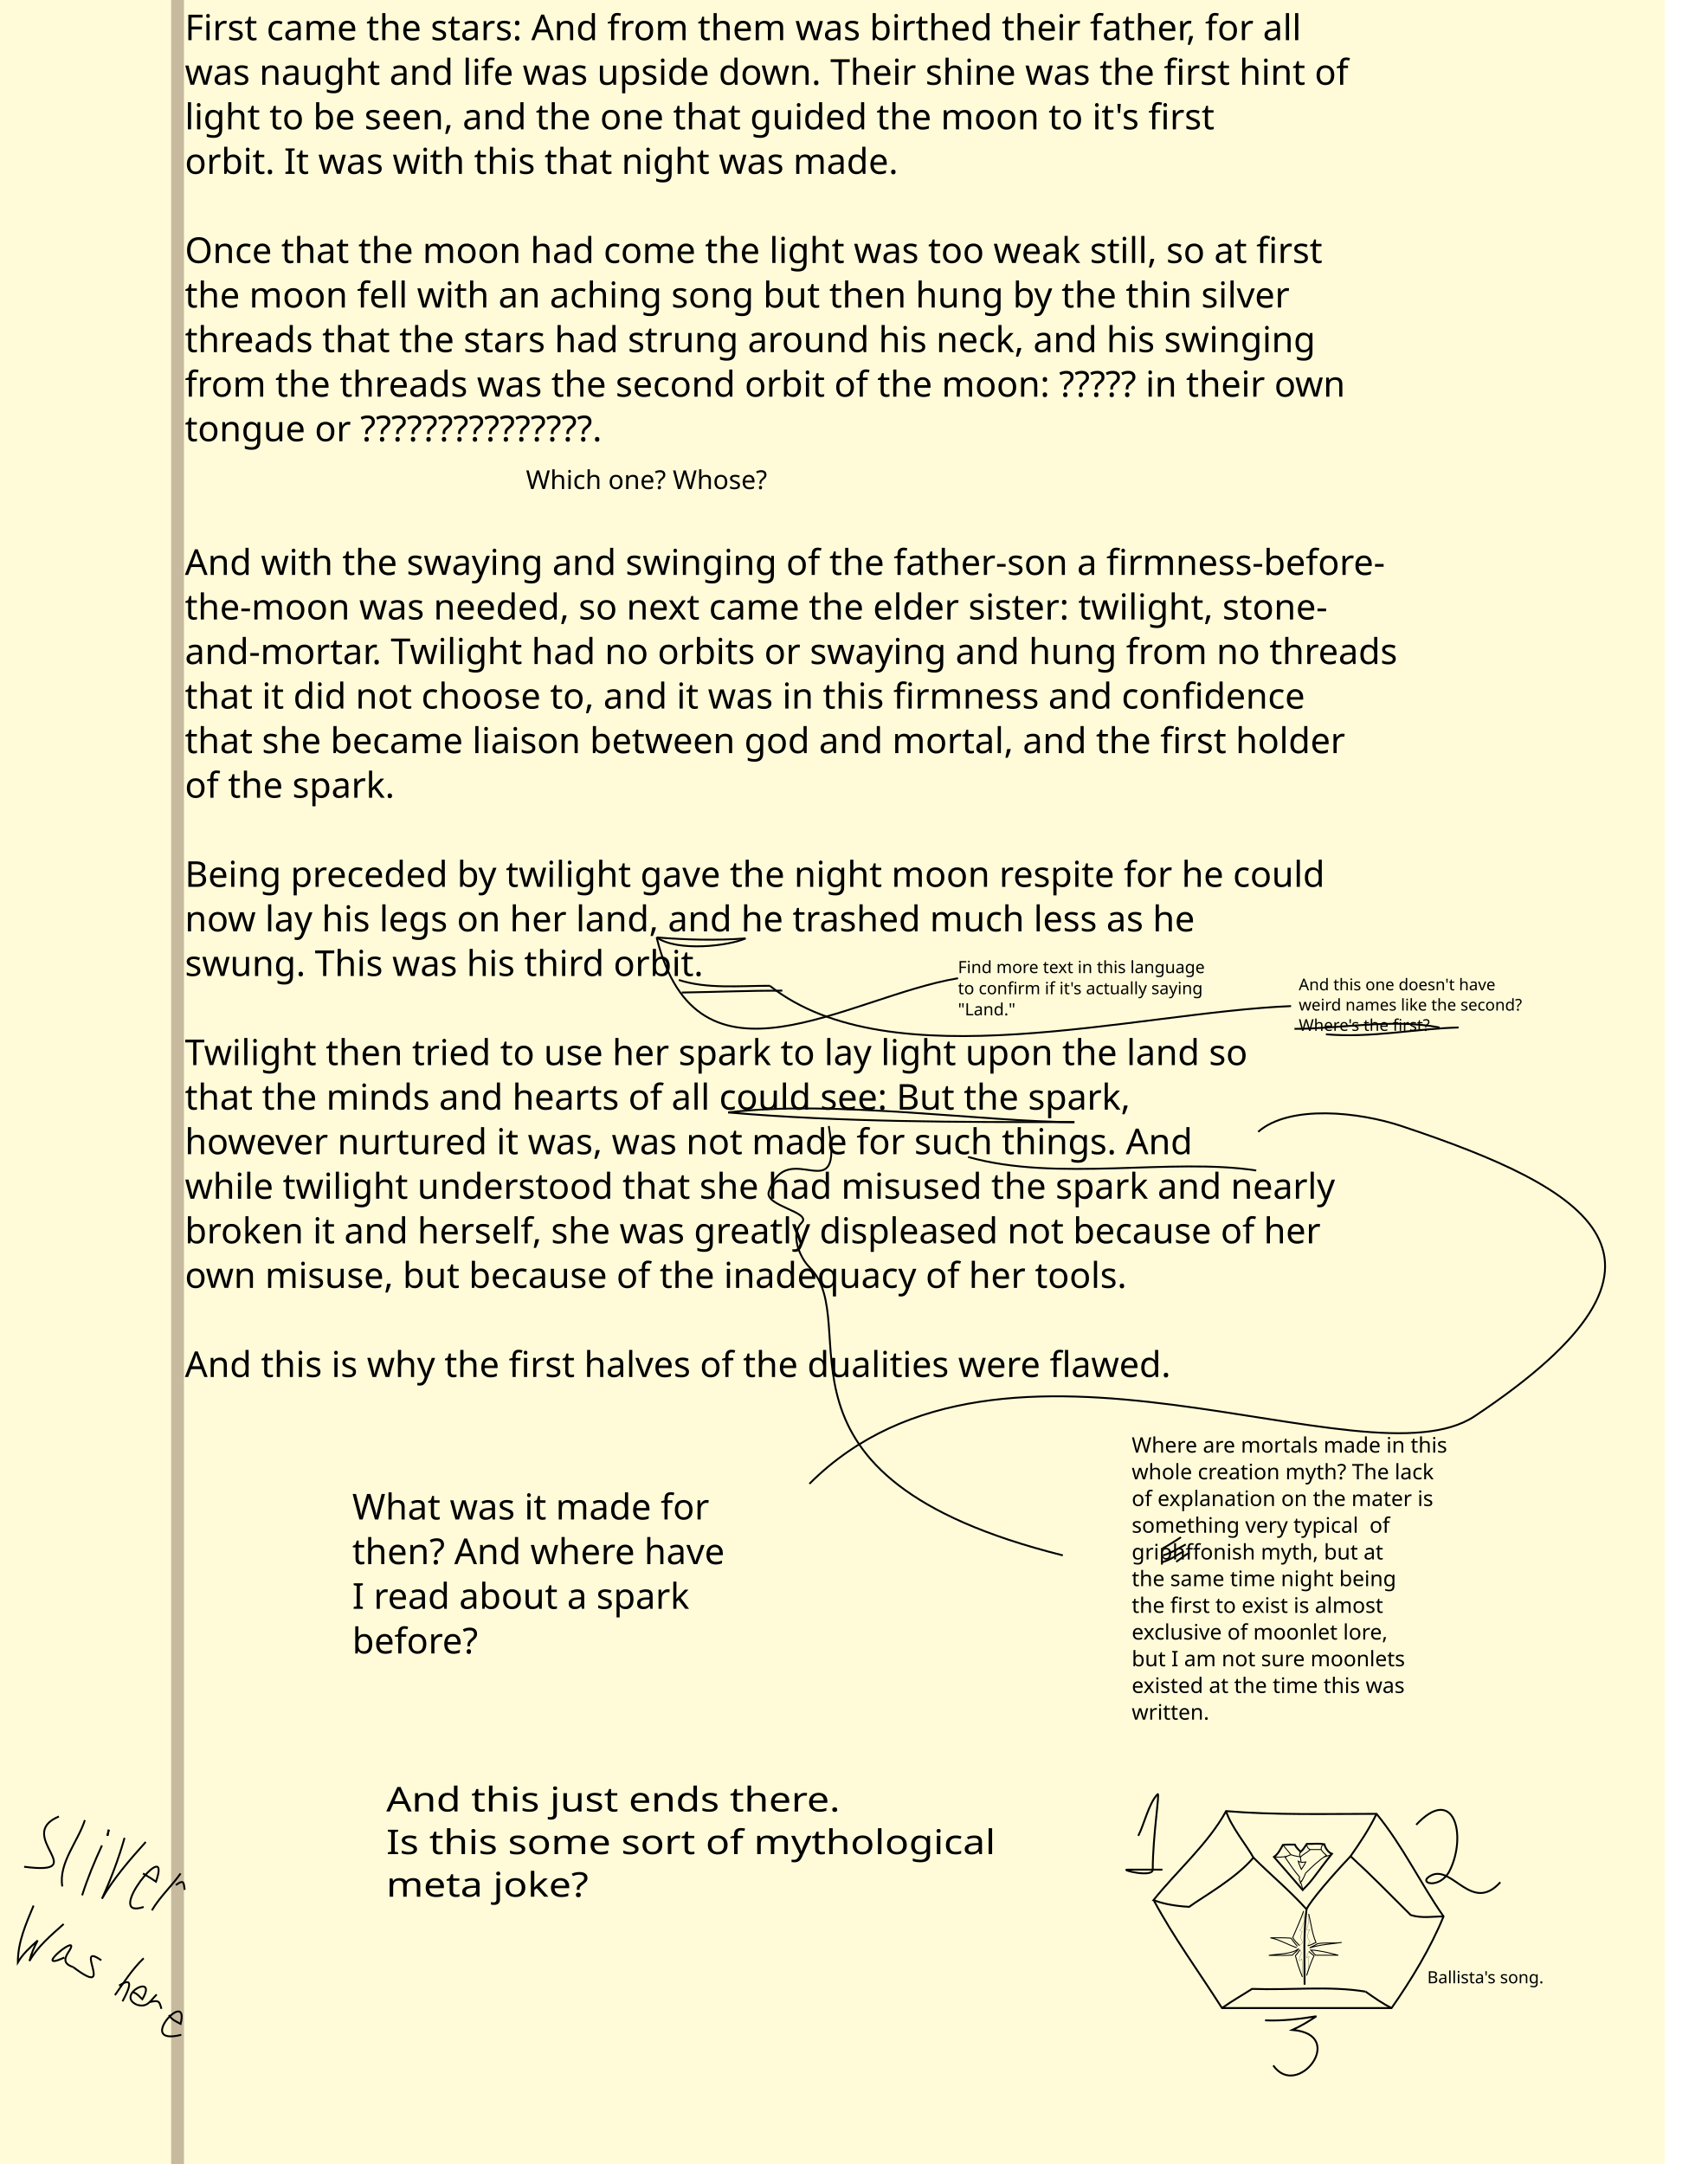
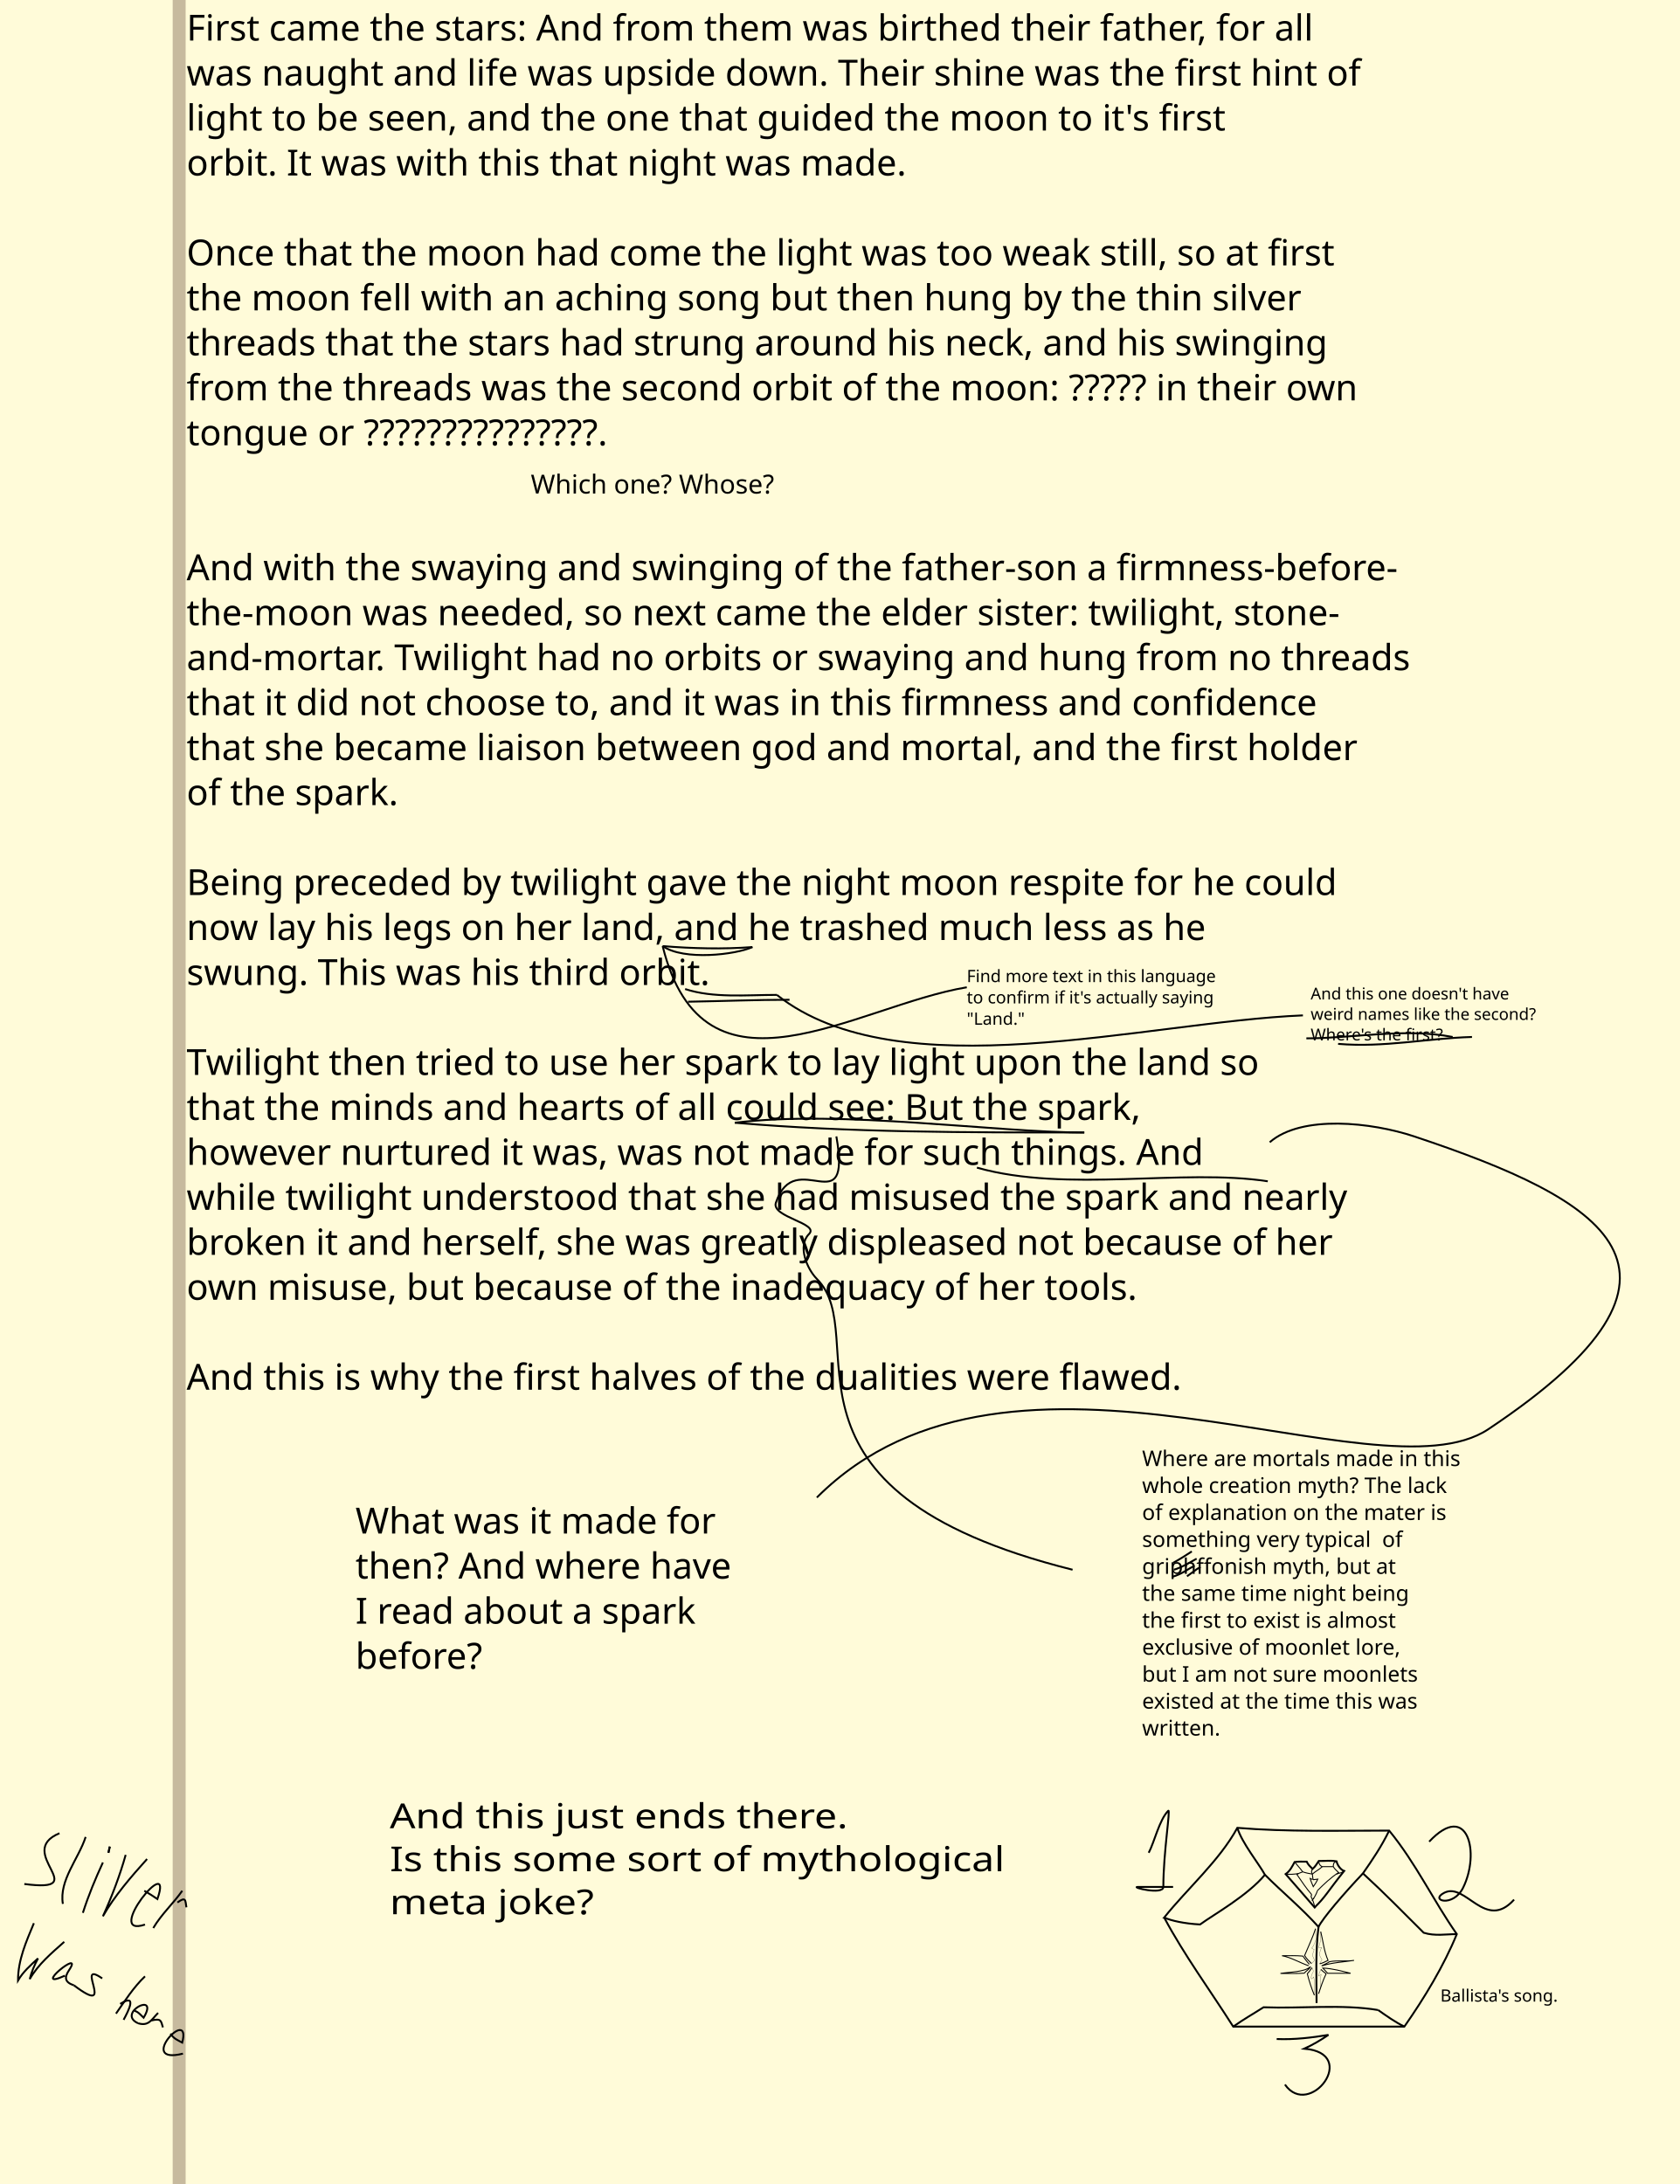
- <svg xmlns="http://www.w3.org/2000/svg" xmlns:ns1="http://www.openswatchbook.org/uri/2009/osb" version="1.1" id="svg2" xml:space="preserve" width="910.454" viewBox="0 0 910.454 1154.139" height="1154.139">
+ <svg xmlns="http://www.w3.org/2000/svg" xmlns:ns1="http://www.openswatchbook.org/uri/2009/osb" version="1.1" id="svg2" xml:space="preserve" width="887.76" viewBox="0 0 887.76 1154.139" height="1154.139">
  <defs id="defs6">
    <linearGradient id="linearGradient4710" ns1:paint="gradient">
      <stop style="stop-color:#000000;stop-opacity:1;" offset="0" id="stop4706" />
      <stop style="stop-color:#000000;stop-opacity:0;" offset="1" id="stop4708" />
    </linearGradient>
  </defs>
  <g id="g10" transform="matrix(1.333333,0,0,-1.333333,-520.9062,1239.513)" style="display:inline">
    <path d="M 1056.5,64.031 H 390.68 V 929.633 H 1056.5 Z" style="fill:#fffbd9;fill-opacity:1;fill-rule:nonzero;stroke:none;stroke-width:1.007" id="path64" />
    <g id="g86" transform="matrix(1.027008,0,0,1,374.7882,701.9302)" />
    <g id="g90" transform="matrix(1.027008,0,0,1,374.7882,670.1162)" />
    <g id="g94" transform="matrix(1.027008,0,0,1,374.7882,638.3022)" />
    <g id="g98" transform="matrix(1.027008,0,0,1,374.7882,606.4883)" />
    <g id="g102" transform="matrix(1.027008,0,0,1,374.7882,574.6743)" />
    <g id="g106" transform="matrix(1.027008,0,0,1,374.7882,542.8604)" />
    <g id="g110" transform="matrix(1.027008,0,0,1,374.7882,511.0464)" />
    <g id="g114" transform="matrix(1.027008,0,0,1,374.7882,479.2324)" />
    <g id="g118" transform="matrix(1.027008,0,0,1,374.7882,447.418)" />
    <g id="g122" transform="matrix(1.027008,0,0,1,374.7882,415.6035)" />
    <g id="g126" transform="matrix(1.027008,0,0,1,374.7882,383.7891)" />
    <g id="g130" transform="matrix(1.027008,0,0,1,374.7882,351.9746)" />
    <g id="g134" transform="matrix(1.027008,0,0,1,374.7882,320.1602)" />
    <g id="g138" transform="matrix(1.027008,0,0,1,374.7882,288.3457)" />
    <g id="g142" transform="matrix(1.027008,0,0,1,374.7882,256.5312)" />
    <g id="g146" transform="matrix(1.027008,0,0,1,374.7882,224.7168)" />
    <g id="g150" transform="matrix(1.027008,0,0,1,374.7882,192.9023)" />
    <g id="g154" transform="matrix(1.027008,0,0,1,374.7882,161.0879)" />
    <g id="g158" transform="matrix(1.027008,0,0,1,374.7882,129.2734)" />
    <g id="g166" transform="matrix(1.027008,0,0,1,461.6927,929.6348)" style="stroke:#310b00;stroke-opacity:0.273">
      <path d="M 0,0 V -865.604" style="fill:none;stroke:#310b00;stroke-width:5;stroke-linecap:butt;stroke-linejoin:miter;stroke-miterlimit:10;stroke-dasharray:none;stroke-opacity:0.273" id="path168" />
    </g>
  </g>
-   <g id="layer2" style="display:none" transform="translate(-44.90621,-24.48696)">
+   <g id="layer2" style="display:none" transform="translate(-44.90621,-24.48693)">
    <g id="g162" transform="matrix(1.333333,0,0,-1.333333,24.28226,1155.075)" style="fill:#1b7cff;fill-opacity:1;stroke:#5e5c00;stroke-opacity:0.273">
      <g id="g229" style="fill:#1b7cff;fill-opacity:1;stroke:#5e5c00;stroke-opacity:0.273">
        <g transform="translate(1.8801525e-6,763.541)" id="g66" style="fill:#1b7cff;fill-opacity:1;stroke:#5e5c00;stroke-opacity:0.273">
          <path id="path68" style="fill:#1b7cff;fill-opacity:1;stroke:#5e5c00;stroke-width:3;stroke-linecap:butt;stroke-linejoin:miter;stroke-miterlimit:10;stroke-dasharray:none;stroke-opacity:0.273" d="M 0,0 H 656.048" />
        </g>
        <g transform="translate(1.8801525e-6,731.727)" id="g70" style="fill:#1b7cff;fill-opacity:1;stroke:#5e5c00;stroke-opacity:0.273">
          <path id="path72" style="fill:#1b7cff;fill-opacity:1;stroke:#5e5c00;stroke-width:3;stroke-linecap:butt;stroke-linejoin:miter;stroke-miterlimit:10;stroke-dasharray:none;stroke-opacity:0.273" d="M 0,0 H 656.048" />
        </g>
        <g transform="translate(1.8801525e-6,699.9131)" id="g74" style="fill:#1b7cff;fill-opacity:1;stroke:#5e5c00;stroke-opacity:0.273">
          <path id="path76" style="fill:#1b7cff;fill-opacity:1;stroke:#5e5c00;stroke-width:3;stroke-linecap:butt;stroke-linejoin:miter;stroke-miterlimit:10;stroke-dasharray:none;stroke-opacity:0.273" d="M 0,0 H 656.048" />
        </g>
        <g transform="translate(1.8801525e-6,668.0991)" id="g78" style="fill:#1b7cff;fill-opacity:1;stroke:#5e5c00;stroke-opacity:0.273">
          <path id="path80" style="fill:#1b7cff;fill-opacity:1;stroke:#5e5c00;stroke-width:3;stroke-linecap:butt;stroke-linejoin:miter;stroke-miterlimit:10;stroke-dasharray:none;stroke-opacity:0.273" d="M 0,0 H 656.048" />
        </g>
        <g transform="translate(1.8801525e-6,636.2851)" id="g82" style="fill:#1b7cff;fill-opacity:1;stroke:#5e5c00;stroke-opacity:0.273">
          <path id="path84" style="fill:#1b7cff;fill-opacity:1;stroke:#5e5c00;stroke-width:3;stroke-linecap:butt;stroke-linejoin:miter;stroke-miterlimit:10;stroke-dasharray:none;stroke-opacity:0.273" d="M 0,0 H 656.048" />
        </g>
        <path id="path88" style="fill:#1b7cff;fill-opacity:1;stroke:#5e5c00;stroke-width:3;stroke-linecap:butt;stroke-linejoin:miter;stroke-miterlimit:10;stroke-dasharray:none;stroke-opacity:0.273" d="M 0,0 H 656.048" transform="translate(1.8801525e-6,604.4712)" />
        <path id="path92" style="fill:#1b7cff;fill-opacity:1;stroke:#5e5c00;stroke-width:3;stroke-linecap:butt;stroke-linejoin:miter;stroke-miterlimit:10;stroke-dasharray:none;stroke-opacity:0.273" d="M 0,0 H 656.048" transform="translate(1.8801525e-6,572.6572)" />
        <path id="path96" style="fill:#1b7cff;fill-opacity:1;stroke:#5e5c00;stroke-width:3;stroke-linecap:butt;stroke-linejoin:miter;stroke-miterlimit:10;stroke-dasharray:none;stroke-opacity:0.273" d="M 0,0 H 656.048" transform="translate(1.8801525e-6,540.8432)" />
        <path id="path100" style="fill:#1b7cff;fill-opacity:1;stroke:#5e5c00;stroke-width:3;stroke-linecap:butt;stroke-linejoin:miter;stroke-miterlimit:10;stroke-dasharray:none;stroke-opacity:0.273" d="M 0,0 H 656.048" transform="translate(1.8801525e-6,509.0293)" />
        <path id="path104" style="fill:#1b7cff;fill-opacity:1;stroke:#5e5c00;stroke-width:3;stroke-linecap:butt;stroke-linejoin:miter;stroke-miterlimit:10;stroke-dasharray:none;stroke-opacity:0.273" d="M 0,0 H 656.048" transform="translate(1.8801525e-6,477.2153)" />
        <path id="path108" style="fill:#1b7cff;fill-opacity:1;stroke:#5e5c00;stroke-width:3;stroke-linecap:butt;stroke-linejoin:miter;stroke-miterlimit:10;stroke-dasharray:none;stroke-opacity:0.273" d="M 0,0 H 656.048" transform="translate(1.8801525e-6,445.4014)" />
        <path id="path112" style="fill:#1b7cff;fill-opacity:1;stroke:#5e5c00;stroke-width:3;stroke-linecap:butt;stroke-linejoin:miter;stroke-miterlimit:10;stroke-dasharray:none;stroke-opacity:0.273" d="M 0,0 H 656.048" transform="translate(1.8801525e-6,413.5874)" />
        <path id="path116" style="fill:#1b7cff;fill-opacity:1;stroke:#5e5c00;stroke-width:3;stroke-linecap:butt;stroke-linejoin:miter;stroke-miterlimit:10;stroke-dasharray:none;stroke-opacity:0.273" d="M 0,0 H 656.048" transform="translate(1.8801525e-6,381.7734)" />
        <path id="path120" style="fill:#1b7cff;fill-opacity:1;stroke:#5e5c00;stroke-width:3;stroke-linecap:butt;stroke-linejoin:miter;stroke-miterlimit:10;stroke-dasharray:none;stroke-opacity:0.273" d="M 0,0 H 656.048" transform="translate(1.8801525e-6,349.959)" />
        <path id="path124" style="fill:#1b7cff;fill-opacity:1;stroke:#5e5c00;stroke-width:3;stroke-linecap:butt;stroke-linejoin:miter;stroke-miterlimit:10;stroke-dasharray:none;stroke-opacity:0.273" d="M 0,0 H 656.048" transform="translate(1.8801525e-6,318.1445)" />
        <path id="path128" style="fill:#1b7cff;fill-opacity:1;stroke:#5e5c00;stroke-width:3;stroke-linecap:butt;stroke-linejoin:miter;stroke-miterlimit:10;stroke-dasharray:none;stroke-opacity:0.273" d="M 0,0 H 656.048" transform="translate(1.8801525e-6,286.3301)" />
        <path id="path132" style="fill:#1b7cff;fill-opacity:1;stroke:#5e5c00;stroke-width:3;stroke-linecap:butt;stroke-linejoin:miter;stroke-miterlimit:10;stroke-dasharray:none;stroke-opacity:0.273" d="M 0,0 H 656.048" transform="translate(1.8801525e-6,254.5156)" />
        <path id="path136" style="fill:#1b7cff;fill-opacity:1;stroke:#5e5c00;stroke-width:3;stroke-linecap:butt;stroke-linejoin:miter;stroke-miterlimit:10;stroke-dasharray:none;stroke-opacity:0.273" d="M 0,0 H 656.048" transform="translate(1.8801525e-6,222.7012)" />
        <path id="path140" style="fill:#1b7cff;fill-opacity:1;stroke:#5e5c00;stroke-width:3;stroke-linecap:butt;stroke-linejoin:miter;stroke-miterlimit:10;stroke-dasharray:none;stroke-opacity:0.273" d="M 0,0 H 656.048" transform="translate(1.8801525e-6,190.8867)" />
        <path id="path144" style="fill:#1b7cff;fill-opacity:1;stroke:#5e5c00;stroke-width:3;stroke-linecap:butt;stroke-linejoin:miter;stroke-miterlimit:10;stroke-dasharray:none;stroke-opacity:0.273" d="M 0,0 H 656.048" transform="translate(1.8801525e-6,159.0722)" />
        <path id="path148" style="fill:#1b7cff;fill-opacity:1;stroke:#5e5c00;stroke-width:3;stroke-linecap:butt;stroke-linejoin:miter;stroke-miterlimit:10;stroke-dasharray:none;stroke-opacity:0.273" d="M 0,0 H 656.048" transform="translate(1.8801525e-6,127.2578)" />
        <path id="path152" style="fill:#1b7cff;fill-opacity:1;stroke:#5e5c00;stroke-width:3;stroke-linecap:butt;stroke-linejoin:miter;stroke-miterlimit:10;stroke-dasharray:none;stroke-opacity:0.273" d="M 0,0 H 656.048" transform="translate(1.8801525e-6,95.44333)" />
        <path id="path156" style="fill:#1b7cff;fill-opacity:1;stroke:#5e5c00;stroke-width:3;stroke-linecap:butt;stroke-linejoin:miter;stroke-miterlimit:10;stroke-dasharray:none;stroke-opacity:0.273" d="M 0,0 H 656.048" transform="translate(1.8801525e-6,63.62893)" />
        <path id="path160" style="fill:#1b7cff;fill-opacity:1;stroke:#5e5c00;stroke-width:3;stroke-linecap:butt;stroke-linejoin:miter;stroke-miterlimit:10;stroke-dasharray:none;stroke-opacity:0.273" d="M 0,0 H 656.048" transform="translate(1.8801525e-6,31.81438)" />
        <path id="path164" style="fill:#1b7cff;fill-opacity:1;stroke:#5e5c00;stroke-width:3;stroke-linecap:butt;stroke-linejoin:miter;stroke-miterlimit:10;stroke-dasharray:none;stroke-opacity:0.273" d="M 0,0 H 656.048" />
      </g>
    </g>
  </g>
-   <g id="layer1" style="display:inline" transform="translate(-44.90621,-24.48696)">
+   <g id="layer1" style="display:inline" transform="translate(-44.90621,-24.48693)">
    <text xml:space="preserve" style="font-style:normal;font-variant:normal;font-weight:normal;font-stretch:normal;font-size:19.013px;line-height:1.25;font-family:'attack of the cucumbers';-inkscape-font-specification:'attack of the cucumbers';letter-spacing:0px;word-spacing:0px;fill:#000000;fill-opacity:1;stroke:none;stroke-width:0.475" x="143.508" y="45.917" id="text4619">
      <tspan x="143.508" y="45.917" id="tspan4645" style="stroke-width:0.475">First came the stars: And from them was birthed their father, for all</tspan>
      <tspan x="143.508" y="69.683" id="tspan4751" style="stroke-width:0.475">was naught and life was upside down. Their shine was the first hint of</tspan>
      <tspan x="143.508" y="93.449" id="tspan4753" style="stroke-width:0.475">light to be seen, and the one that guided the moon to it's first</tspan>
      <tspan x="143.508" y="117.215" id="tspan4755" style="stroke-width:0.475">orbit. It was with this that night was made.</tspan>
      <tspan x="143.508" y="140.981" id="tspan4757" style="stroke-width:0.475" />
      <tspan x="143.508" y="164.747" id="tspan4759" style="stroke-width:0.475">Once that the moon had come the light was too weak still, so at first</tspan>
      <tspan x="143.508" y="188.513" id="tspan4761" style="stroke-width:0.475">the moon fell with an aching song but then hung by the thin silver</tspan>
      <tspan x="143.508" y="212.279" id="tspan4763" style="stroke-width:0.475">threads that the stars had strung around his neck, and his swinging</tspan>
      <tspan x="143.508" y="236.045" id="tspan4765" style="stroke-width:0.475">from the threads was the second orbit of the moon: ????? in their own</tspan>
      <tspan x="143.508" y="259.811" id="tspan4767" style="stroke-width:0.475">tongue or ???????????????.</tspan>
      <tspan x="143.508" y="283.577" id="tspan4769" style="stroke-width:0.475" />
      <tspan x="143.508" y="307.342" id="tspan4771" style="stroke-width:0.475" />
      <tspan x="143.508" y="331.108" id="tspan4773" style="stroke-width:0.475">And with the swaying and swinging of the father-son a firmness-before-</tspan>
      <tspan x="143.508" y="354.874" id="tspan4775" style="stroke-width:0.475">the-moon was needed, so next came the elder sister: twilight, stone-</tspan>
      <tspan x="143.508" y="378.64" id="tspan4777" style="stroke-width:0.475">and-mortar. Twilight had no orbits or swaying and hung from no threads</tspan>
      <tspan x="143.508" y="402.406" id="tspan4779" style="stroke-width:0.475">that it did not choose to, and it was in this firmness and confidence</tspan>
      <tspan x="143.508" y="426.172" id="tspan4781" style="stroke-width:0.475">that she became liaison between god and mortal, and the first holder</tspan>
      <tspan x="143.508" y="449.938" id="tspan4783" style="stroke-width:0.475">of the spark.</tspan>
      <tspan x="143.508" y="473.704" id="tspan4785" style="stroke-width:0.475" />
      <tspan x="143.508" y="497.47" id="tspan4787" style="stroke-width:0.475">Being preceded by twilight gave the night moon respite for he could</tspan>
      <tspan x="143.508" y="521.236" id="tspan4789" style="stroke-width:0.475">now lay his legs on her land, and he trashed much less as he</tspan>
      <tspan x="143.508" y="545.002" id="tspan4791" style="stroke-width:0.475">swung. This was his third orbit.</tspan>
      <tspan x="143.508" y="568.768" id="tspan4793" style="stroke-width:0.475" />
      <tspan x="143.508" y="592.534" id="tspan4795" style="stroke-width:0.475">Twilight then tried to use her spark to lay light upon the land so</tspan>
      <tspan x="143.508" y="616.3" id="tspan4797" style="stroke-width:0.475">that the minds and hearts of all could see: But the spark,</tspan>
      <tspan x="143.508" y="640.066" id="tspan4799" style="stroke-width:0.475">however nurtured it was, was not made for such things. And</tspan>
      <tspan x="143.508" y="663.832" id="tspan4801" style="stroke-width:0.475">while twilight understood that she had misused the spark and nearly</tspan>
      <tspan x="143.508" y="687.598" id="tspan4803" style="stroke-width:0.475">broken it and herself, she was greatly displeased not because of her</tspan>
      <tspan x="143.508" y="711.363" id="tspan4805" style="stroke-width:0.475">own misuse, but because of the inadequacy of her tools.</tspan>
      <tspan x="143.508" y="735.129" id="tspan4807" style="stroke-width:0.475" />
      <tspan x="143.508" y="758.895" id="tspan4809" style="stroke-width:0.475">And this is why the first halves of the dualities were flawed.</tspan>
    </text>
    <text xml:space="preserve" style="font-style:normal;font-variant:normal;font-weight:normal;font-stretch:normal;font-size:13.868px;line-height:1.25;font-family:'attack of the cucumbers';-inkscape-font-specification:'attack of the cucumbers';letter-spacing:0px;word-spacing:0px;fill:#000000;fill-opacity:1;stroke:none;stroke-width:0.347" x="325.381" y="285.303" id="text4820">
      <tspan id="tspan4818" x="325.381" y="285.303" style="stroke-width:0.347">Which one? Whose? </tspan>
    </text>
    <text xml:space="preserve" style="font-style:normal;font-variant:normal;font-weight:normal;font-stretch:normal;font-size:9.014px;line-height:1.25;font-family:'attack of the cucumbers';-inkscape-font-specification:'attack of the cucumbers';letter-spacing:0px;word-spacing:0px;fill:#000000;fill-opacity:1;stroke:none;stroke-width:0.225" x="555.757" y="543.47" id="text4845">
      <tspan id="tspan4843" x="555.757" y="543.47" style="stroke-width:0.225">Find more text in this language</tspan>
      <tspan x="555.757" y="554.738" id="tspan4847" style="stroke-width:0.225">to confirm if it's actually saying</tspan>
      <tspan x="555.757" y="566.006" id="tspan4849" style="stroke-width:0.225">"Land." </tspan>
    </text>
    <text xml:space="preserve" style="font-style:normal;font-variant:normal;font-weight:normal;font-stretch:normal;font-size:11.395px;line-height:1.25;font-family:'attack of the cucumbers';-inkscape-font-specification:'attack of the cucumbers';letter-spacing:0px;word-spacing:0px;fill:#000000;fill-opacity:1;stroke:none;stroke-width:0.285" x="648.417" y="799.222" id="text4865">
      <tspan id="tspan4863" x="648.417" y="799.222" style="stroke-width:0.285">Where are mortals made in this</tspan>
      <tspan x="648.417" y="813.466" id="tspan4867" style="stroke-width:0.285">whole creation myth? The lack</tspan>
      <tspan x="648.417" y="827.709" id="tspan4869" style="stroke-width:0.285">of explanation on the mater is</tspan>
      <tspan x="648.417" y="841.952" id="tspan4871" style="stroke-width:0.285">something very typical  of</tspan>
      <tspan x="648.417" y="856.195" style="stroke-width:0.285" id="tspan4810">griphffonish myth, but at</tspan>
      <tspan x="648.417" y="870.439" id="tspan4875" style="stroke-width:0.285">the same time night being</tspan>
      <tspan x="648.417" y="884.682" id="tspan4877" style="stroke-width:0.285">the first to exist is almost</tspan>
      <tspan x="648.417" y="898.925" id="tspan4879" style="stroke-width:0.285">exclusive of moonlet lore,</tspan>
      <tspan x="648.417" y="913.168" id="tspan4881" style="stroke-width:0.285">but I am not sure moonlets</tspan>
      <tspan x="648.417" y="927.412" id="tspan4883" style="stroke-width:0.285">existed at the time this was</tspan>
      <tspan x="648.417" y="941.655" id="tspan4885" style="stroke-width:0.285">written.</tspan>
    </text>
    <text xml:space="preserve" style="font-style:normal;font-variant:normal;font-weight:normal;font-stretch:normal;font-size:19.055px;line-height:1.25;font-family:'attack of the cucumbers';-inkscape-font-specification:'attack of the cucumbers';letter-spacing:0px;word-spacing:0px;fill:#000000;fill-opacity:1;stroke:none;stroke-width:0.476" x="232.742" y="834.889" id="text4889">
      <tspan id="tspan4887" x="232.742" y="834.889" style="stroke-width:0.476">What was it made for</tspan>
      <tspan x="232.742" y="858.707" id="tspan4891" style="stroke-width:0.476">then? And where have</tspan>
      <tspan x="232.742" y="882.526" id="tspan4893" style="stroke-width:0.476">I read about a spark</tspan>
      <tspan x="232.742" y="906.344" id="tspan4895" style="stroke-width:0.476">before?</tspan>
    </text>
    <text xml:space="preserve" style="font-style:normal;font-variant:normal;font-weight:normal;font-stretch:normal;font-size:9.001px;line-height:1.25;font-family:'attack of the cucumbers';-inkscape-font-specification:'attack of the cucumbers';letter-spacing:0px;word-spacing:0px;fill:#000000;fill-opacity:1;stroke:none;stroke-width:0.225" x="806.029" y="1082.243" id="text4760">
      <tspan id="tspan4758" x="806.029" y="1082.243" style="stroke-width:0.225">Ballista's song.</tspan>
    </text>
    <text xml:space="preserve" style="font-style:normal;font-variant:normal;font-weight:normal;font-stretch:normal;font-size:19.66px;line-height:1.25;font-family:'attack of the cucumbers';-inkscape-font-specification:'attack of the cucumbers';letter-spacing:0px;word-spacing:0px;display:inline;fill:#000000;fill-opacity:1;stroke:none;stroke-width:0.492" x="232.094" y="1070.821" id="text4913" transform="scale(1.080975,0.9250904)">
      <tspan id="tspan4911" x="232.094" y="1070.821" style="stroke-width:0.492">And this just ends there. </tspan>
      <tspan x="232.094" y="1095.396" id="tspan4915" style="stroke-width:0.492">Is this some sort of mythological</tspan>
      <tspan x="232.094" y="1119.971" id="tspan4917" style="stroke-width:0.492">meta joke?</tspan>
    </text>
    <path style="display:inline;fill:none;stroke:#000000;stroke-width:1px;stroke-linecap:butt;stroke-linejoin:miter;stroke-opacity:1" d="m 664.809,1021.636 c -6.189,0 -12.378,0 -18.567,0 -4.47,0 13.41,4.47 13.41,0 0,-18.282 3.931,-41.582 2.579,-40.229 -4.7,4.7 -7.42,16.87 -10.315,22.177" id="path4735" />
    <path style="display:inline;fill:none;stroke:#000000;stroke-width:1px;stroke-linecap:butt;stroke-linejoin:miter;stroke-opacity:1" d="m 800.139,997.708 c 20.468,-21.797 27.044,6.086 17.87,24.434 -5.274,10.548 -18.021,6.64 -9.847,2.553 11.332,-5.666 21.648,20.521 36.834,3.647" id="path4739" />
    <path style="display:inline;fill:none;stroke:#000000;stroke-width:1px;stroke-linecap:butt;stroke-linejoin:miter;stroke-opacity:1" d="m 719.542,1102.011 c 9.431,0.404 18.849,-0.771 27.352,-2.188 -4.036,2.766 -8.422,5.32 -12.764,7.294 29.625,2.442 2.742,37.469 -10.211,18.964" id="path4741" />
    <g id="g4896" transform="translate(22.69325,-1.031511)">
      <path id="path4769" d="m 35.071,1021.121 c 37.044,4.853 -5.683,-16.715 18.567,-26.819" style="fill:none;stroke:#000000;stroke-width:1px;stroke-linecap:butt;stroke-linejoin:miter;stroke-opacity:1" />
      <path id="path4771" d="M 67.468,996.25 C 63.789,1007.762 53.355,1019.153 55.434,1031.625" style="fill:none;stroke:#000000;stroke-width:1px;stroke-linecap:butt;stroke-linejoin:miter;stroke-opacity:1" />
      <path id="path4773" d="m 66.01,1036.366 c 2.946,-9.214 6.588,-17.981 10.576,-26.623" style="fill:none;stroke:#000000;stroke-width:1px;stroke-linecap:butt;stroke-linejoin:miter;stroke-opacity:1" />
      <path id="path4775" d="m 80.233,1001.355 -0.729,3.282" style="fill:none;stroke:#000000;stroke-width:1px;stroke-linecap:butt;stroke-linejoin:miter;stroke-opacity:1" />
      <path id="path4777" d="m 79.503,1004.638 0.729,-3.282" style="fill:none;stroke:#000000;stroke-width:1px;stroke-linecap:butt;stroke-linejoin:miter;stroke-opacity:1" />
      <path id="path4781" d="m 88.621,1005.732 c -3.061,10.944 -7.38,22.218 -12.035,32.458 6.107,-10.75 14.821,-20.803 23.34,-30.27" style="fill:none;stroke:#000000;stroke-width:1px;stroke-linecap:butt;stroke-linejoin:miter;stroke-opacity:1" />
      <path id="path4783" d="m 98.467,1024.696 c 2.46,1.458 4.744,2.847 6.929,4.376 9.094,-26.218 -29.064,20.993 -6.564,13.494" style="fill:none;stroke:#000000;stroke-width:1px;stroke-linecap:butt;stroke-linejoin:miter;stroke-opacity:1" />
      <path id="path4785" d="m 103.209,1044.389 c 4.208,-7.188 10.808,-13.252 15.317,-19.694" style="fill:none;stroke:#000000;stroke-width:1px;stroke-linecap:butt;stroke-linejoin:miter;stroke-opacity:1" />
      <path id="path4787" d="m 115.973,1030.896 c 4.577,-3.332 4.132,-1.1 4.741,2.553" style="fill:none;stroke:#000000;stroke-width:1px;stroke-linecap:butt;stroke-linejoin:miter;stroke-opacity:1" />
      <path id="path4789" d="m 40.116,1041.836 c -4.052,9.726 -8.388,19.385 -8.388,30.27 2.662,-4.52 6.565,-8.024 10.576,-11.67 -1.984,3.675 -3.427,7.144 -4.376,10.941 4.521,-7.88 11.456,-13.668 18.235,-19.694" style="fill:none;stroke:#000000;stroke-width:1px;stroke-linecap:butt;stroke-linejoin:miter;stroke-opacity:1" />
      <path id="path4791" d="m 61.269,1074.659 c -4.853,-1.609 -5.165,-4.105 -2.553,-8.023 8.273,-12.409 -20.81,11.382 -2.188,2.918" style="fill:none;stroke:#000000;stroke-width:1px;stroke-linecap:butt;stroke-linejoin:miter;stroke-opacity:1" />
      <path id="path4793" d="m 61.269,1074.659 c 23.266,17.638 -0.298,-14.322 14.952,-3.647" style="fill:none;stroke:#000000;stroke-width:1px;stroke-linecap:butt;stroke-linejoin:miter;stroke-opacity:1" />
      <path id="path4795" d="m 98.832,1069.918 c -6.062,5.769 -10.724,13.132 -15.317,19.694" style="fill:none;stroke:#000000;stroke-width:1px;stroke-linecap:butt;stroke-linejoin:miter;stroke-opacity:1" />
      <path id="path4797" d="m 85.703,1084.506 c 9.271,-5.856 4.346,3.764 1.823,8.388" style="fill:none;stroke:#000000;stroke-width:1px;stroke-linecap:butt;stroke-linejoin:miter;stroke-opacity:1" />
      <path id="path4799" d="m 93.362,1088.153 c 2.054,0.564 3.423,2.475 4.741,3.647 8.597,-14.365 -14.665,-2.422 -2.918,2.918" style="fill:none;stroke:#000000;stroke-width:1px;stroke-linecap:butt;stroke-linejoin:miter;stroke-opacity:1" />
      <path id="path4801" d="m 95.185,1094.717 c 5.661,1.696 7.034,-1.928 10.576,-5.47" style="fill:none;stroke:#000000;stroke-width:1px;stroke-linecap:butt;stroke-linejoin:miter;stroke-opacity:1" />
      <path id="path4805" d="m 102.114,1093.258 c 5.533,-1.27 5.063,0.236 6.2,3.647" style="fill:none;stroke:#000000;stroke-width:1px;stroke-linecap:butt;stroke-linejoin:miter;stroke-opacity:1" />
      <path id="path4807" d="m 112.326,1100.188 c 1.593,2.693 3.883,3.477 6.2,4.741 5.045,-19.982 -24.845,12.137 0.365,5.835" style="fill:none;stroke:#000000;stroke-width:1px;stroke-linecap:butt;stroke-linejoin:miter;stroke-opacity:1" />
    </g>
  </g>
-   <g id="layer3" style="display:inline" transform="translate(-44.90621,-24.48696)">
+   <g id="layer3" style="display:inline" transform="translate(-44.90621,-24.48693)">
    <path style="fill:none;stroke:#000000;stroke-width:1px;stroke-linecap:butt;stroke-linejoin:miter;stroke-opacity:1" d="m 395.069,524.448 c 15.497,1.288 32.09,1.697 47.45,0.516" id="path4829" />
    <path style="fill:none;stroke:#000000;stroke-width:1px;stroke-linecap:butt;stroke-linejoin:miter;stroke-opacity:1" d="m 395.069,524.448 c 11.268,7.829 38.606,4.535 47.45,0.516" id="path4831" />
    <path style="fill:none;stroke:#000000;stroke-width:1px;stroke-linecap:butt;stroke-linejoin:miter;stroke-opacity:1" d="m 406.931,547.141 c 14.916,4.886 32.377,3.095 48.481,3.095" id="path4833" />
    <path style="fill:none;stroke:#000000;stroke-width:1px;stroke-linecap:butt;stroke-linejoin:miter;stroke-opacity:1" d="m 408.479,553.846 c 17.776,-0.287 35.931,-1.032 53.639,-1.032" id="path4835" />
    <path style="fill:none;stroke:#000000;stroke-width:1px;stroke-linecap:butt;stroke-linejoin:miter;stroke-opacity:1" d="m 395.069,524.448 c 21.791,88.168 101.906,31.572 160.725,21.769" id="path4841" />
    <path style="fill:none;stroke:#000000;stroke-width:1px;stroke-linecap:butt;stroke-linejoin:miter;stroke-opacity:1" d="M 733.405,561.067 C 650.173,564.516 519.983,601.213 455.412,550.236" id="path4853" />
    <text xml:space="preserve" style="font-style:normal;font-variant:normal;font-weight:normal;font-stretch:normal;font-size:8.652px;line-height:1.25;font-family:'attack of the cucumbers';-inkscape-font-specification:'attack of the cucumbers';letter-spacing:0px;word-spacing:0px;fill:#000000;fill-opacity:1;stroke:none;stroke-width:0.216" x="737.495" y="552.638" id="text4857">
      <tspan id="tspan4855" x="737.495" y="552.638" style="stroke-width:0.216">And this one doesn't have</tspan>
      <tspan x="737.495" y="563.453" id="tspan4861" style="stroke-width:0.216">weird names like the second?</tspan>
      <tspan x="737.495" y="574.268" id="tspan4859" style="stroke-width:0.216">Where's the first?</tspan>
    </text>
    <path style="fill:none;stroke:#000000;stroke-width:1px;stroke-linecap:butt;stroke-linejoin:miter;stroke-opacity:1" d="m 433.235,617.8 c 60.888,5.192 122.059,5.158 184.641,5.158" id="path4897" />
    <path style="fill:none;stroke:#000000;stroke-width:1px;stroke-linecap:butt;stroke-linejoin:miter;stroke-opacity:1" d="m 433.235,617.8 c 56.452,-6.922 137.606,5.158 184.641,5.158" id="path4901" />
    <path style="fill:none;stroke:#000000;stroke-width:1px;stroke-linecap:butt;stroke-linejoin:miter;stroke-opacity:1" d="m 561.142,641.524 c 47.615,13.5 108.616,0.285 153.695,7.221" id="path4905" />
    <path style="fill:none;stroke:#000000;stroke-width:1px;stroke-linecap:butt;stroke-linejoin:miter;stroke-opacity:1" d="m 715.869,628.115 c 16.934,-14.715 54.044,-10.524 76.332,-3.095 99.894,33.298 165.31,70.652 39.197,154.727 -58.896,39.264 -251.444,-67.293 -354.84,36.103" id="path4907" />
    <path style="fill:none;stroke:#000000;stroke-width:1px;stroke-linecap:butt;stroke-linejoin:miter;stroke-opacity:1" d="m 486.873,625.02 c 8.172,47.131 -21.751,4.393 -31.977,35.071 -2.538,7.615 23.212,10.828 17.536,16.504 -6.319,6.319 -0.961,18.638 4.126,23.725 30.364,30.364 -32.71,111.736 135.128,153.695" id="path4909" />
    <path style="fill:none;stroke:#000000;stroke-width:1px;stroke-linecap:butt;stroke-linejoin:miter;stroke-opacity:1" d="m 822.75,572.475 c -24.207,0.715 -46.172,5.695 -70.751,3.647" id="path4725" />
    <path style="fill:none;stroke:#000000;stroke-width:1px;stroke-linecap:butt;stroke-linejoin:miter;stroke-opacity:1" d="m 812.539,572.475 c -25.364,-4.871 -52.592,0.729 -77.315,0.729" id="path4729" />
  </g>
-   <g id="layer4" transform="translate(-44.90621,-24.48696)">
+   <g id="layer4" transform="translate(-44.90621,-24.48693)">
    <path style="fill:none;stroke:#000000;stroke-width:1px;stroke-linecap:butt;stroke-linejoin:miter;stroke-opacity:1" d="m 660.097,1037.825 c 12.151,-15.223 29.193,-30.059 38.658,-47.41 25.984,2.178 53.373,1.459 80.233,1.459 14.271,17.439 23.165,36.74 35.74,54.704 -6.865,16.768 -17.141,33.761 -27.717,48.869 -30.148,0 -60.296,0 -90.444,0 -12.542,-19.709 -25.645,-37.421 -36.469,-57.622 z" id="path4924" />
    <path style="fill:none;stroke:#000000;stroke-width:1px;stroke-linecap:butt;stroke-linejoin:miter;stroke-opacity:1" d="m 698.754,990.415 c 2.386,7.921 11.413,18.979 14.588,24.799 -9.292,11.1 -26.851,20.854 -34.281,26.258 -8.365,-0.44 -15.244,-1.995 -18.964,-3.647" id="path4926" />
    <path style="fill:none;stroke:#000000;stroke-width:1px;stroke-linecap:butt;stroke-linejoin:miter;stroke-opacity:1" d="m 778.987,991.873 c -3.966,8.242 -9.01,15.684 -13.858,22.611 11.143,10.233 21.57,20.84 32.093,31.364 5.946,1.878 11.806,0.729 17.505,0.729" id="path4928" />
    <path style="fill:none;stroke:#000000;stroke-width:1px;stroke-linecap:butt;stroke-linejoin:miter;stroke-opacity:1" d="m 696.566,1095.447 c 7.018,-4.83 9.515,-6.055 16.047,-10.211 20.043,0.764 41.493,-1.716 60.539,1.459" id="path4930" />
    <path style="fill:none;stroke:#000000;stroke-width:1px;stroke-linecap:butt;stroke-linejoin:miter;stroke-opacity:1" d="m 787.01,1095.447 c -4.909,-2.398 -9.382,-5.62 -13.858,-8.753" id="path4932" />
    <path style="fill:none;stroke:#000000;stroke-width:1px;stroke-linecap:butt;stroke-linejoin:miter;stroke-opacity:1" d="m 713.342,1015.214 c 8.839,8.911 19.621,17.789 28.315,27.569" id="path4934" />
    <path style="fill:none;stroke:#000000;stroke-width:1px;stroke-linecap:butt;stroke-linejoin:miter;stroke-opacity:1" d="m 765.129,1014.484 c -9.924,10.485 -21.472,23.888 -23.472,28.298" id="path4936" />
    <path style="fill:none;stroke:#000000;stroke-width:1px;stroke-linecap:butt;stroke-linejoin:miter;stroke-opacity:1" d="m 741.657,1042.782 c -1.694,13.095 -1.032,26.821 -1.032,40.229" id="path4940" />
    <path style="fill:none;stroke:#000000;stroke-width:1px;stroke-linecap:butt;stroke-linejoin:miter;stroke-opacity:1" d="m 739.965,1032.901 c -5.274,-6.016 -10.392,-12.101 -15.682,-18.052 2.288,-1.567 3.509,-4.123 4.741,-6.382 2.097,-0.304 4.256,-0.182 6.382,-0.182 0.673,1.542 2.008,2.737 3.1,3.829 1.479,-1.228 2.254,-2.725 3.282,-4.194 3.673,0.061 5.918,-0.396 9.391,0.182 0.356,1.829 2.108,4.484 4.012,5.106 -9.09,11.353 -9.885,13.754 -15.682,19.329" id="path4956" />
    <path style="fill:none;stroke:#000000;stroke-width:0.5px;stroke-linecap:butt;stroke-linejoin:miter;stroke-opacity:1" d="m 739.509,1032.537 c -0.019,-2.175 -0.984,-3.988 -1.823,-5.835" id="path4966" />
    <path style="fill:none;stroke:#000000;stroke-width:0.5px;stroke-linecap:butt;stroke-linejoin:miter;stroke-opacity:1" d="m 741.059,1023.602 c -0.13,0.842 -1.317,3.183 -2.279,4.559" id="path4968" />
    <path style="fill:none;stroke:#000000;stroke-width:0.5px;stroke-linecap:butt;stroke-linejoin:miter;stroke-opacity:1" d="m 738.05,1025.699 c -0.105,0.34 -0.243,0.669 -0.365,1.003" id="path4972" />
    <g style="stroke-width:0.5px" id="g4997">
      <path id="path4958" d="m 729.024,1008.467 c 1.367,1.693 2.948,3.359 4.285,5.197" style="fill:none;stroke:#000000;stroke-width:0.5px;stroke-linecap:butt;stroke-linejoin:miter;stroke-opacity:1" />
      <path id="path4960" d="m 738.05,1025.699 c -2.878,-3.238 -5.352,-7.105 -7.841,-10.667 0.981,-0.624 1.965,-0.927 3.1,-1.368 1.692,0.6 3.388,0.899 5.106,1.185 1.624,-1.484 3.699,-2.423 5.197,-3.92" style="fill:none;stroke:#000000;stroke-width:0.5px;stroke-linecap:butt;stroke-linejoin:miter;stroke-opacity:1" />
      <path id="path4962" d="m 738.506,1012.114 c -1.051,1.606 -0.272,2.302 -0.091,2.735" style="fill:none;stroke:#000000;stroke-width:0.5px;stroke-linecap:butt;stroke-linejoin:miter;stroke-opacity:1" />
      <path id="path4964" d="m 741.788,1007.92 c 10e-4,2.307 1.527,2.874 1.823,3.009 1.945,-10e-5 3.89,0 5.835,0 0.635,1.105 1.759,2.151 2.826,3.1 -4.124,2.65 -7.75,6.109 -11.214,9.573" style="fill:none;stroke:#000000;stroke-width:0.5px;stroke-linecap:butt;stroke-linejoin:miter;stroke-opacity:1" />
      <path id="path4974" d="m 724.283,1014.849 c 2.174,0.272 4.609,0.083 6.747,-0.274" style="fill:none;stroke:#000000;stroke-width:0.5px;stroke-linecap:butt;stroke-linejoin:miter;stroke-opacity:1" />
      <path id="path4976" d="m 755.191,1013.208 c -1.198,1.124 -2.703,1.046 -4.012,1.641" style="fill:none;stroke:#000000;stroke-width:0.5px;stroke-linecap:butt;stroke-linejoin:miter;stroke-opacity:1" />
      <path id="path4978" d="m 751.179,1008.102 c -1.697,0.394 -1.732,1.934 -1.732,2.826" style="fill:none;stroke:#000000;stroke-width:0.5px;stroke-linecap:butt;stroke-linejoin:miter;stroke-opacity:1" />
      <path id="path4980" d="m 739.271,1027.568 c -0.635,0.328 -0.794,0.912 -1.032,1.483" style="fill:none;stroke:#000000;stroke-width:0.5px;stroke-linecap:butt;stroke-linejoin:miter;stroke-opacity:1" />
    </g>
    <path style="fill:none;stroke:#000000;stroke-width:0.5px;stroke-linecap:butt;stroke-linejoin:miter;stroke-opacity:1" d="m 738.415,1014.849 c 0.036,0.939 0.194,1.846 0.341,2.726 -0.62,0.143 -1.024,-0.213 -1.547,-0.451 0.402,1.491 1.089,2.975 1.676,4.384 0.947,-1.314 1.747,-2.592 2.385,-3.997 -0.86,0.1 -1.7,0.187 -2.514,0.322" id="path4986" />
    <path style="fill:none;stroke:#000000;stroke-width:0.5px;stroke-linecap:butt;stroke-linejoin:miter;stroke-opacity:1" d="m 740.109,1043.685 c -1.57,4.713 -3.887,9.586 -5.802,14.183 0.908,1.599 2.286,2.931 3.61,4.255" id="path4681" />
    <path style="fill:none;stroke:#000000;stroke-width:0.5px;stroke-linecap:butt;stroke-linejoin:miter;stroke-opacity:1" d="m 738.175,1064.315 c -0.737,1.22 -1.532,2.191 -2.45,3.223 0.986,3.861 2.202,7.658 3.739,11.347" id="path4683" />
    <path style="fill:none;stroke:#000000;stroke-width:0.5px;stroke-linecap:butt;stroke-linejoin:miter;stroke-opacity:1" d="m 742.946,1065.218 c 0.778,0.889 1.812,1.604 2.708,2.321 -1.64,3.431 -2.853,7.14 -3.997,10.573" id="path4689" />
    <path style="fill:none;stroke:#000000;stroke-width:0.5px;stroke-linecap:butt;stroke-linejoin:miter;stroke-opacity:1" d="m 742.301,1062.252 c 1.624,-0.342 2.914,-1.137 4.384,-1.805 -2.084,-4.669 -2.655,-10.363 -3.868,-15.215" id="path4693" />
    <path style="fill:none;stroke:#000000;stroke-width:1px;stroke-linecap:butt;stroke-linejoin:miter;stroke-opacity:1" d="m 664.655,857.666 c 4.299,-1.164 7.755,-3.799 11.488,-5.835" id="path4814" />
    <path style="fill:none;stroke:#000000;stroke-width:1px;stroke-linecap:butt;stroke-linejoin:miter;stroke-opacity:1" d="m 672.132,857.483 c 2.421,-1.639 4.609,-3.558 7.112,-4.923" id="path4816" />
    <path style="fill:none;stroke:#000000;stroke-width:1px;stroke-linecap:butt;stroke-linejoin:miter;stroke-opacity:1" d="m 665.202,854.019 c 4.229,-1.216 8.234,-3.762 12.035,-5.835" id="path4818" />
    <path style="fill:none;stroke:#000000;stroke-width:1px;stroke-linecap:butt;stroke-linejoin:miter;stroke-opacity:1" d="m 664.838,850.372 c 3.316,-1.809 6.786,-3.977 9.847,-6.017" id="path4820" />
    <path style="fill:none;stroke:#000000;stroke-width:0.1;stroke-linecap:butt;stroke-linejoin:miter;stroke-miterlimit:4;stroke-dasharray:none;stroke-opacity:1" d="m 739.465,1078.885 c 0.309,-3.212 0.12,-6.572 -0.322,-9.671 -0.281,0.407 -1.171,0.946 -1.289,1.032" id="path4822" />
    <path style="fill:none;stroke:#000000;stroke-width:0.1;stroke-linecap:butt;stroke-linejoin:miter;stroke-miterlimit:4;stroke-dasharray:none;stroke-opacity:1" d="m 737.853,1070.246 c -0.176,-1.242 0.053,-2.222 0.709,-3.159 0.703,-0.993 0.028,-1.859 -0.387,-2.772" id="path4824" />
    <path style="fill:none;stroke:#000000;stroke-width:0.1;stroke-linecap:butt;stroke-linejoin:miter;stroke-miterlimit:4;stroke-dasharray:none;stroke-opacity:1" d="m 737.917,1062.123 c 0.622,-0.518 1.246,-1.109 1.683,-1.733 -0.508,-0.921 -0.912,-1.915 -1.231,-2.872 0.403,-0.911 0.765,-1.875 1.003,-2.826 -0.489,0 -0.902,-0.5 -1.322,-0.729 1.313,-1.253 1.66,-3.366 2.416,-4.878 -0.273,-0.26 -0.197,-0.513 -0.274,-0.821" id="path4828" />
    <path style="fill:none;stroke:#000000;stroke-width:0.1;stroke-linecap:butt;stroke-linejoin:miter;stroke-miterlimit:4;stroke-dasharray:none;stroke-opacity:1" d="m 740.193,1048.264 c -0.079,-1.261 -0.046,-2.808 -0.046,-3.921" id="path4830" />
    <path style="fill:none;stroke:#000000;stroke-width:0.1;stroke-linecap:butt;stroke-linejoin:miter;stroke-miterlimit:4;stroke-dasharray:none;stroke-opacity:1" d="m 742.817,1045.232 c -0.298,1.63 -0.163,3.366 -0.163,5.038 -0.37,1.132 -0.549,2.33 -0.912,3.419 0.551,0.084 1.108,0.044 1.641,0 -0.76,1.046 -1.02,2.483 -1.322,3.692 0.333,0.978 0.964,1.837 1.413,2.735 -0.347,0.743 -0.946,1.415 -1.174,2.135" id="path4834" />
    <path style="fill:none;stroke:#000000;stroke-width:0.1;stroke-linecap:butt;stroke-linejoin:miter;stroke-miterlimit:4;stroke-dasharray:none;stroke-opacity:1" d="m 742.946,1065.218 c -0.448,1.153 -1.235,2.298 -1.34,3.561 0.45,-0.382 0.913,-0.639 1.413,-0.866" id="path4836" />
    <path style="fill:none;stroke:#000000;stroke-width:0.1;stroke-linecap:butt;stroke-linejoin:miter;stroke-miterlimit:4;stroke-dasharray:none;stroke-opacity:1" d="m 741.657,1078.112 c 1.611,-2.769 0.87,-8.23 1.362,-10.2" id="path4838" />
    <path style="fill:none;stroke:#000000;stroke-width:0.5;stroke-linecap:butt;stroke-linejoin:bevel;stroke-miterlimit:4;stroke-dasharray:none;stroke-opacity:1" d="m 736.821,1062.51 c -1.162,-1.201 -2.356,-2.803 -3.417,-4.319 -3.627,-0.338 -7.354,-0.193 -11.024,-0.193 4.832,0.879 9.473,3.759 14.054,5.287" id="path4860" />
    <path style="fill:none;stroke:#000000;stroke-width:0.5;stroke-linecap:butt;stroke-linejoin:bevel;stroke-miterlimit:4;stroke-dasharray:none;stroke-opacity:1" d="m 737.402,1063.799 c -0.659,1.363 -2.352,2.272 -3.288,3.417 -4.145,0.255 -8.389,0.129 -12.572,0.129 4.854,-0.809 12.522,-0.579 15.859,-3.546 z" id="path4868" />
    <path style="fill:none;stroke:#000000;stroke-width:0.5;stroke-linecap:butt;stroke-linejoin:miter;stroke-miterlimit:4;stroke-dasharray:none;stroke-opacity:1" d="m 743.913,1064.509 c 0.82,0.98 1.81,1.811 2.579,2.772 4.04,-10e-5 8.08,0 12.12,0 -4.679,-1.17 -9.536,-2.539 -14.699,-2.772 z" id="path4872" />
    <path style="fill:none;stroke:#000000;stroke-width:0.5;stroke-linecap:butt;stroke-linejoin:miter;stroke-miterlimit:4;stroke-dasharray:none;stroke-opacity:1" d="m 743.268,1063.348 c 1.442,-0.776 2.884,-1.278 4.191,-2.192 4.2,-0.851 8.746,-0.01 12.958,-0.709 -5.732,0.902 -11.76,1.169 -16.955,2.901" id="path4876" />
  </g>
</svg>
